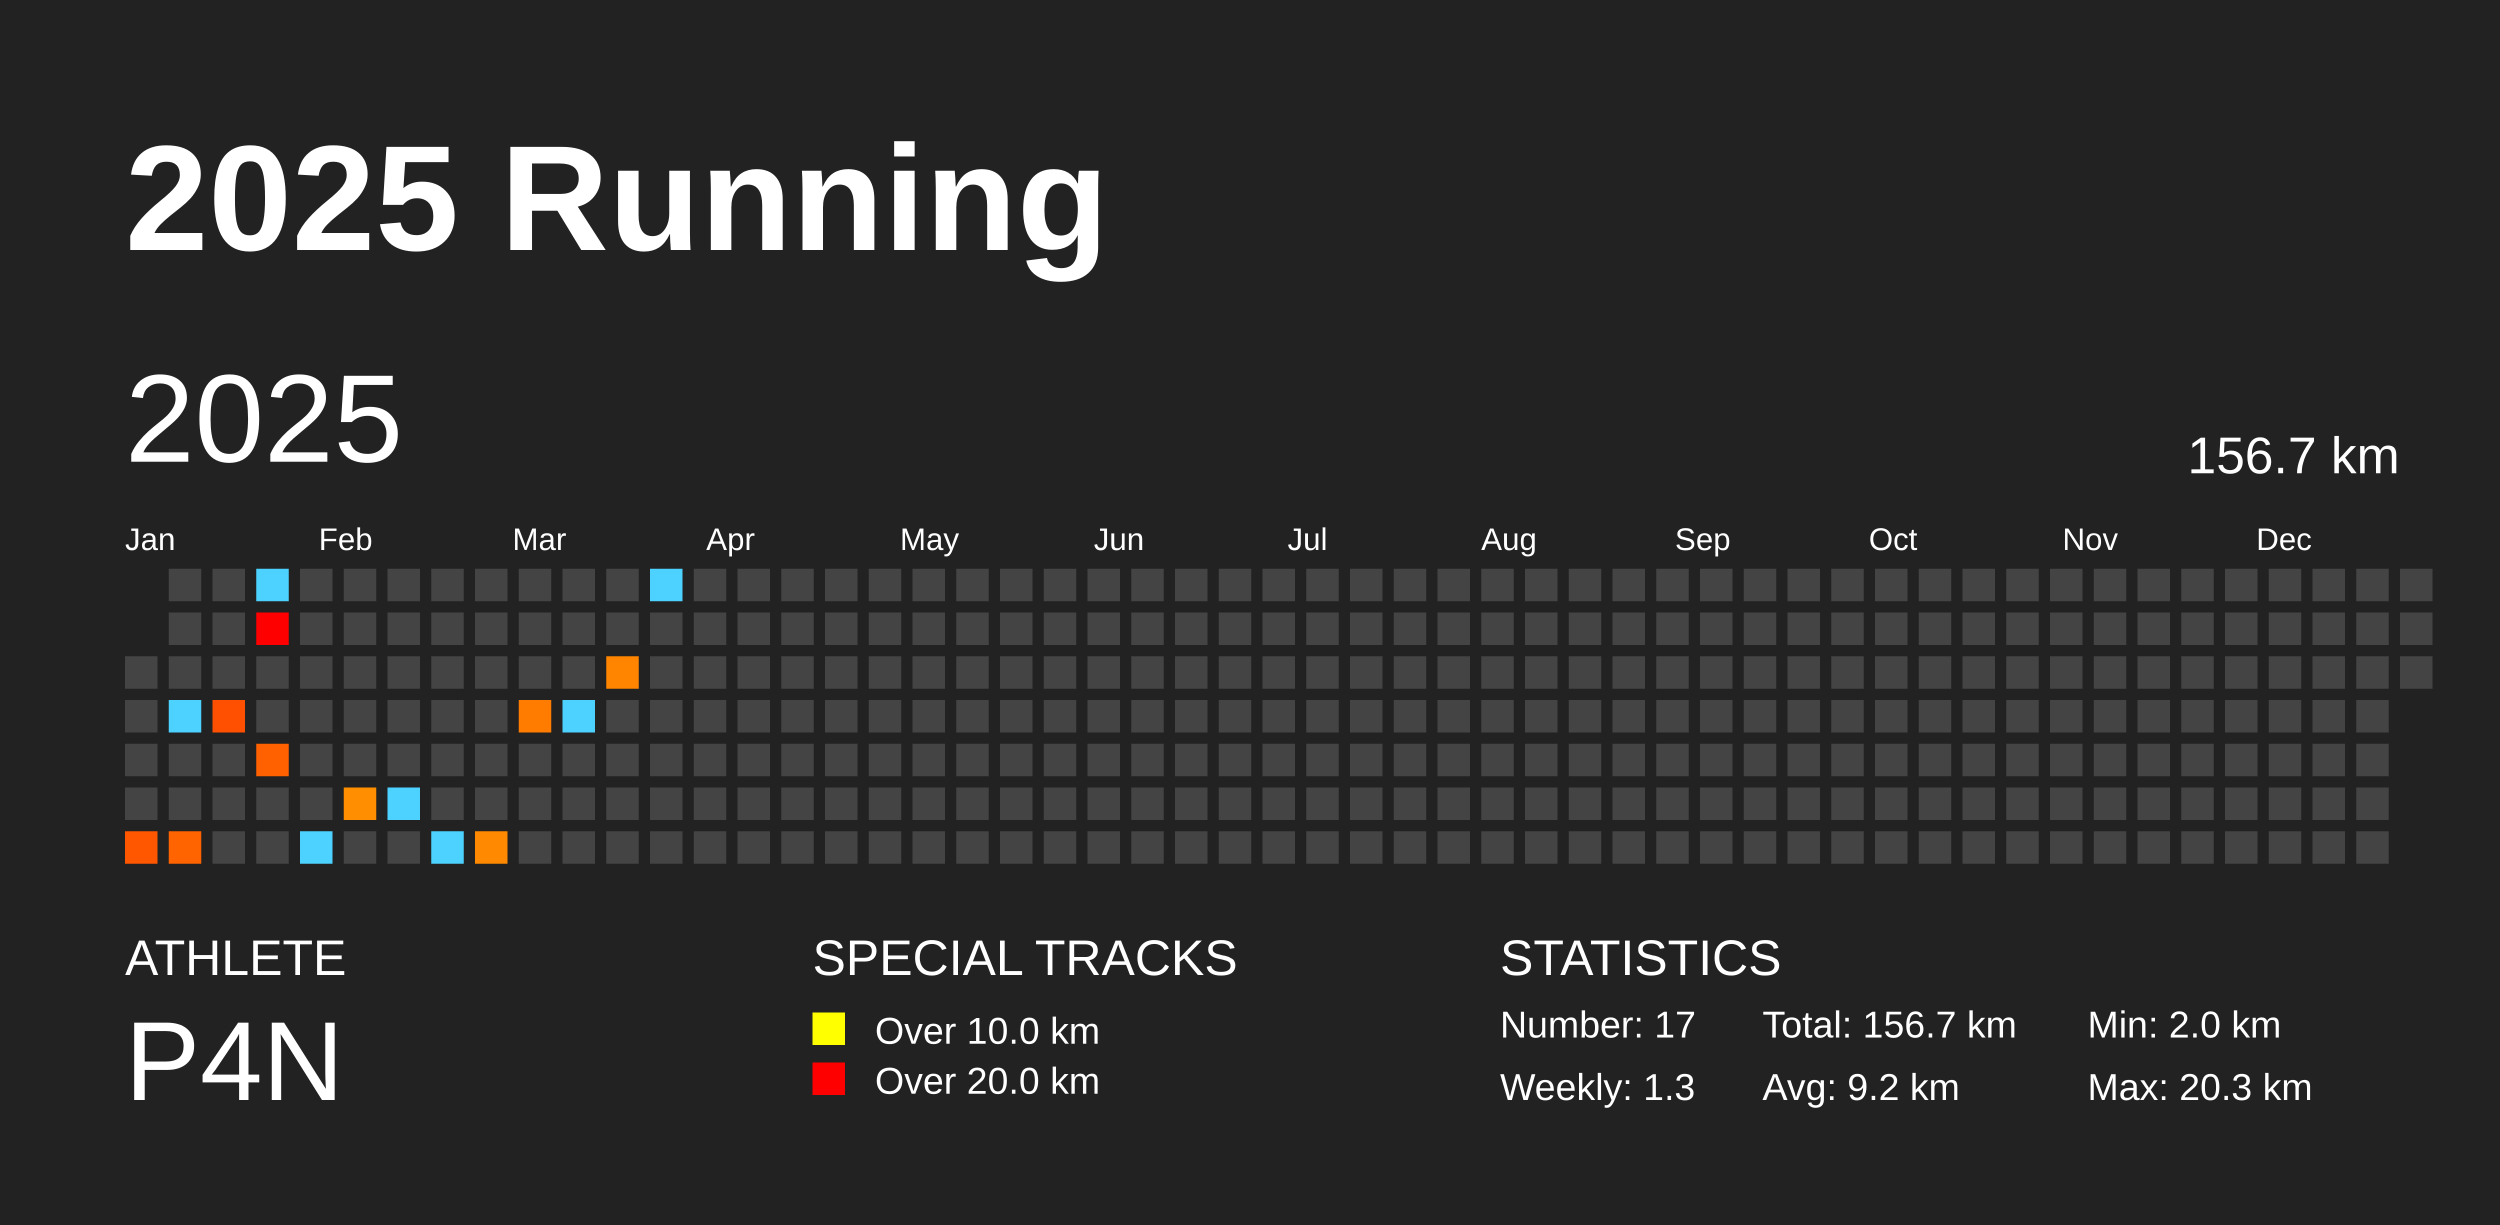
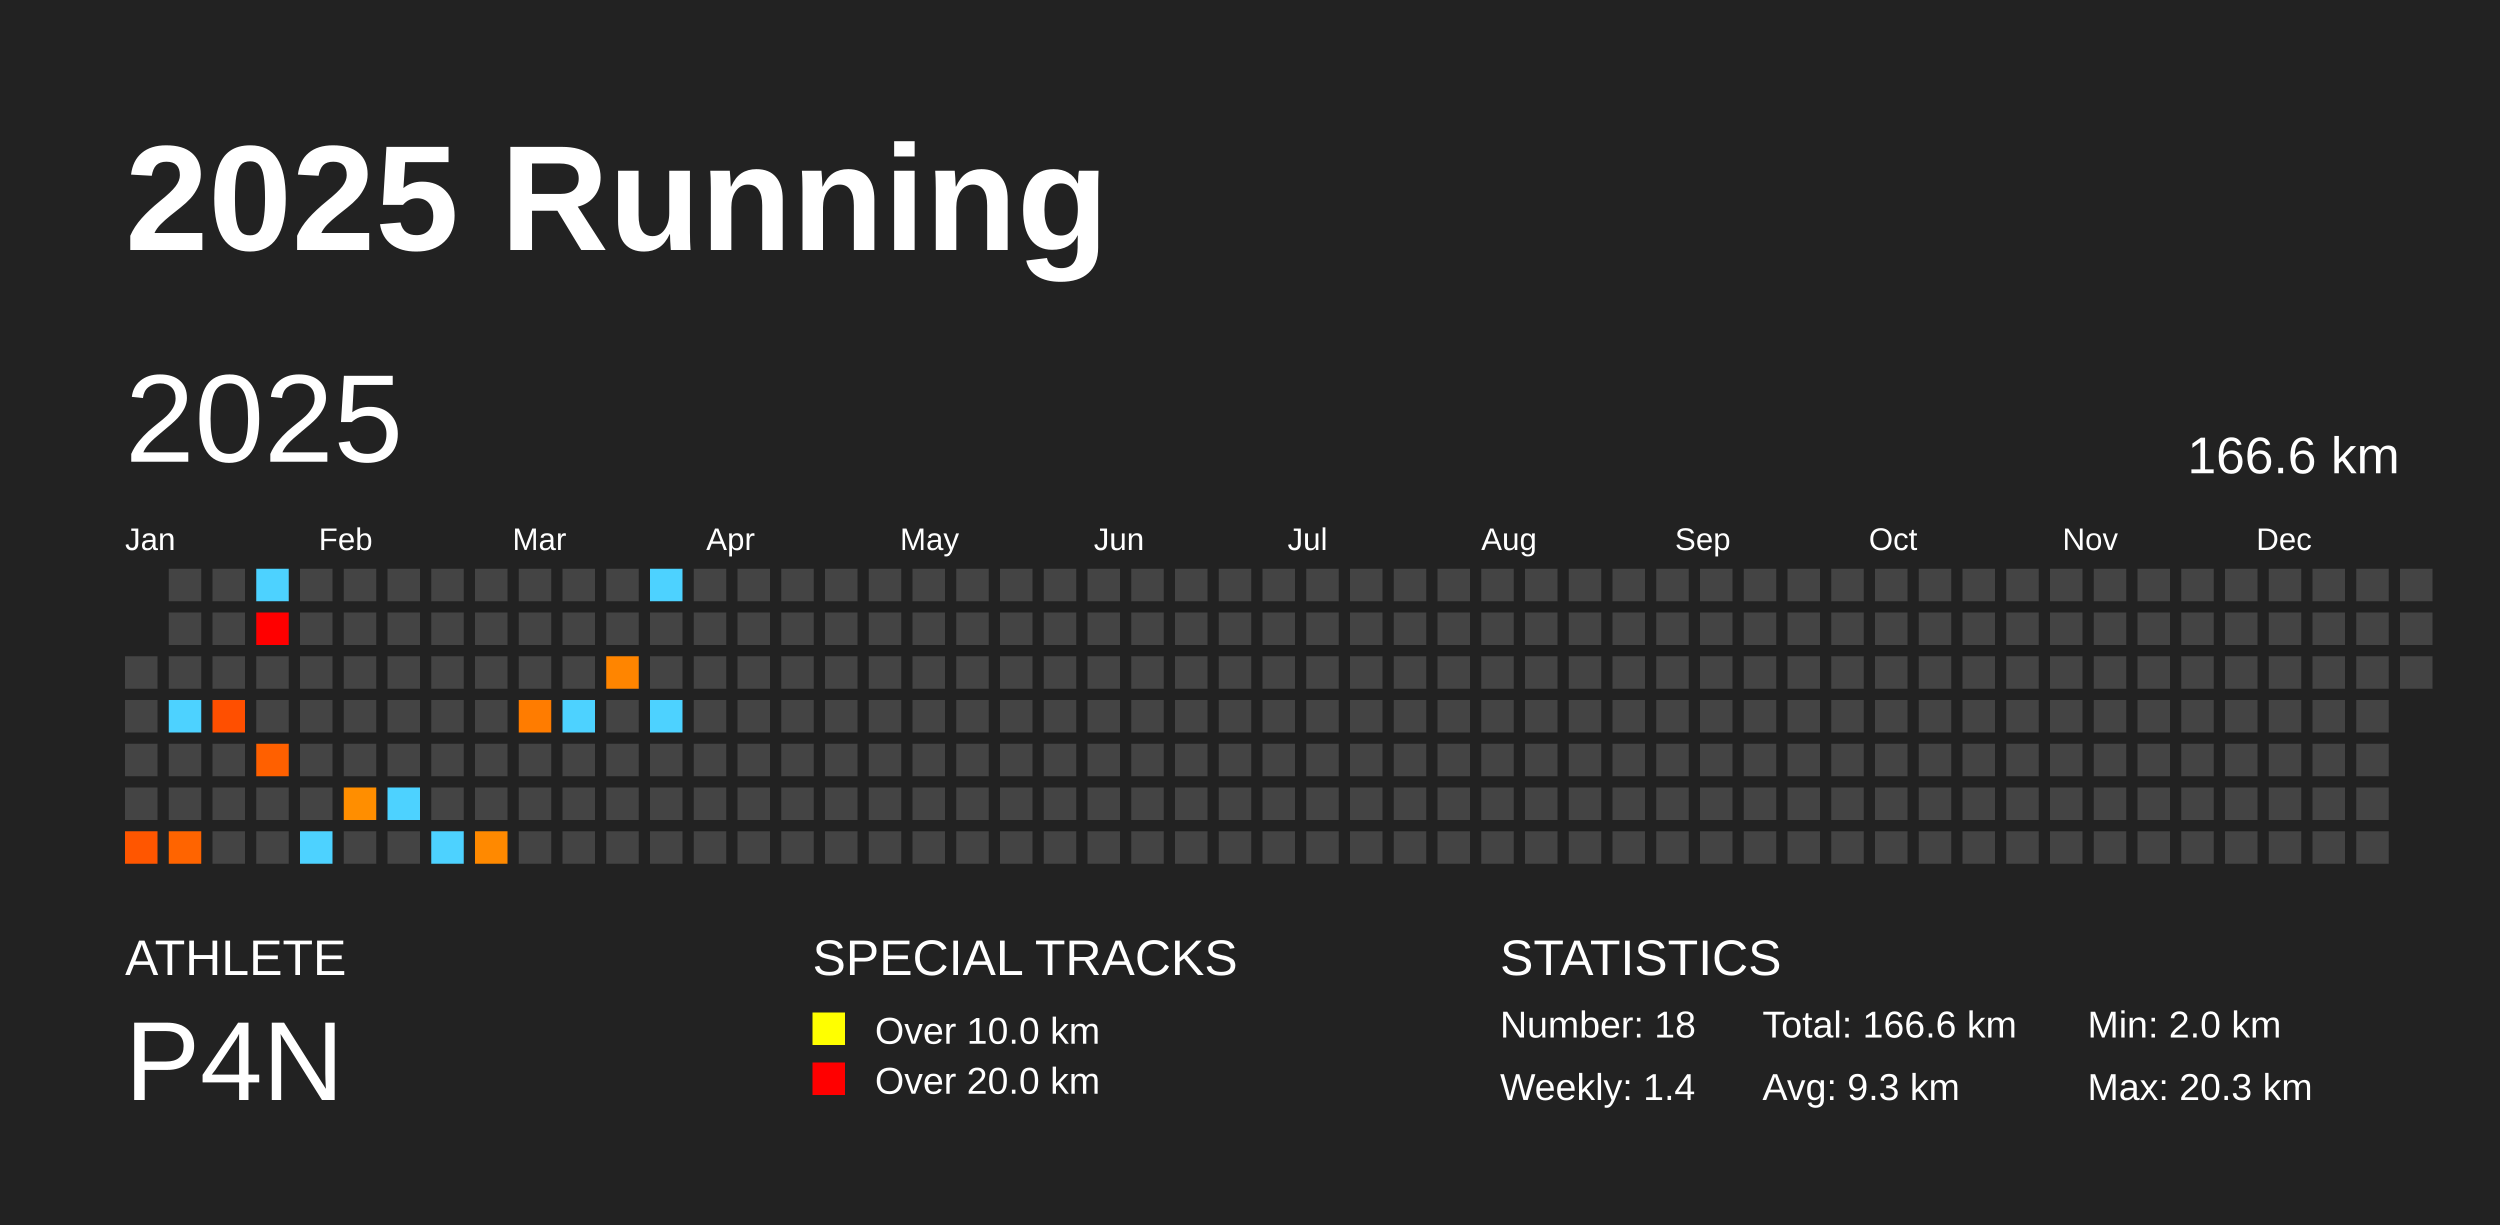
<svg xmlns="http://www.w3.org/2000/svg" baseProfile="full" height="98mm" version="1.1" viewBox="0,0,200,98" width="200mm">
  <defs />
  <rect fill="#222222" height="98" width="200" x="0" y="0" />
  <text fill="#FFFFFF" style="font-size:12px; font-family:Arial; font-weight:bold;" x="10" y="20">2025 Running</text>
  <text fill="#FFFFFF" style="font-size:4px; font-family:Arial" x="10" y="78">ATHLETE</text>
  <text fill="#FFFFFF" style="font-size:9px; font-family:Arial" x="10" y="88">P4N</text>
  <text fill="#FFFFFF" style="font-size:4px; font-family:Arial" x="65" y="78">SPECIAL TRACKS</text>
  <rect fill="yellow" height="2.6" width="2.6" x="65" y="81" />
  <text fill="#FFFFFF" style="font-size:3px; font-family:Arial" x="70" y="83.5">Over 10.0 km</text>
  <rect fill="red" height="2.6" width="2.6" x="65" y="85" />
  <text fill="#FFFFFF" style="font-size:3px; font-family:Arial" x="70" y="87.5">Over 20.0 km</text>
  <text fill="#FFFFFF" style="font-size:4px; font-family:Arial" x="120" y="78">STATISTICS</text>
-   <text fill="#FFFFFF" style="font-size:3px; font-family:Arial" x="120" y="83">Number: 17</text>
-   <text fill="#FFFFFF" style="font-size:3px; font-family:Arial" x="120" y="88">Weekly: 1.3</text>
-   <text fill="#FFFFFF" style="font-size:3px; font-family:Arial" x="141" y="83">Total: 156.7 km</text>
-   <text fill="#FFFFFF" style="font-size:3px; font-family:Arial" x="141" y="88">Avg: 9.2 km</text>
+   <text fill="#FFFFFF" style="font-size:3px; font-family:Arial" x="120" y="83">Number: 18</text>
+   <text fill="#FFFFFF" style="font-size:3px; font-family:Arial" x="120" y="88">Weekly: 1.4</text>
+   <text fill="#FFFFFF" style="font-size:3px; font-family:Arial" x="141" y="83">Total: 166.6 km</text>
+   <text fill="#FFFFFF" style="font-size:3px; font-family:Arial" x="141" y="88">Avg: 9.3 km</text>
  <text fill="#FFFFFF" style="font-size:3px; font-family:Arial" x="167" y="83">Min: 2.0 km</text>
  <text fill="#FFFFFF" style="font-size:3px; font-family:Arial" x="167" y="88">Max: 20.3 km</text>
  <text dominant-baseline="hanging" fill="#FFFFFF" style="font-size:10.0px; font-family:Arial;" x="10" y="30">2025</text>
-   <text dominant-baseline="hanging" fill="#FFFFFF" style="font-size:4.125px; font-family:Arial;" x="175" y="35">156.7 km</text>
+   <text dominant-baseline="hanging" fill="#FFFFFF" style="font-size:4.125px; font-family:Arial;" x="175" y="35">166.6 km</text>
  <text fill="#FFFFFF" style="font-size:2.5px; font-family:Arial" x="10.0" y="44">Jan</text>
  <text fill="#FFFFFF" style="font-size:2.5px; font-family:Arial" x="25.5" y="44">Feb</text>
  <text fill="#FFFFFF" style="font-size:2.5px; font-family:Arial" x="41.0" y="44">Mar</text>
  <text fill="#FFFFFF" style="font-size:2.5px; font-family:Arial" x="56.5" y="44">Apr</text>
  <text fill="#FFFFFF" style="font-size:2.5px; font-family:Arial" x="72.0" y="44">May</text>
  <text fill="#FFFFFF" style="font-size:2.5px; font-family:Arial" x="87.5" y="44">Jun</text>
  <text fill="#FFFFFF" style="font-size:2.5px; font-family:Arial" x="103.0" y="44">Jul</text>
  <text fill="#FFFFFF" style="font-size:2.5px; font-family:Arial" x="118.5" y="44">Aug</text>
  <text fill="#FFFFFF" style="font-size:2.5px; font-family:Arial" x="134.0" y="44">Sep</text>
  <text fill="#FFFFFF" style="font-size:2.5px; font-family:Arial" x="149.5" y="44">Oct</text>
  <text fill="#FFFFFF" style="font-size:2.5px; font-family:Arial" x="165.0" y="44">Nov</text>
  <text fill="#FFFFFF" style="font-size:2.5px; font-family:Arial" x="180.5" y="44">Dec</text>
  <rect fill="#444444" height="2.6" width="2.6" x="10.0" y="52.5" />
  <rect fill="#444444" height="2.6" width="2.6" x="10.0" y="56.0" />
  <rect fill="#444444" height="2.6" width="2.6" x="10.0" y="59.5" />
  <rect fill="#444444" height="2.6" width="2.6" x="10.0" y="63.0" />
  <rect fill="#ff5600" height="2.6" width="2.6" x="10.0" y="66.5" />
  <rect fill="#444444" height="2.6" width="2.6" x="13.5" y="45.5" />
  <rect fill="#444444" height="2.6" width="2.6" x="13.5" y="49.0" />
  <rect fill="#444444" height="2.6" width="2.6" x="13.5" y="52.5" />
  <rect fill="#4dd2ff" height="2.6" width="2.6" x="13.5" y="56.0" />
  <rect fill="#444444" height="2.6" width="2.6" x="13.5" y="59.5" />
  <rect fill="#444444" height="2.6" width="2.6" x="13.5" y="63.0" />
  <rect fill="#ff6400" height="2.6" width="2.6" x="13.5" y="66.5" />
  <rect fill="#444444" height="2.6" width="2.6" x="17.0" y="45.5" />
  <rect fill="#444444" height="2.6" width="2.6" x="17.0" y="49.0" />
  <rect fill="#444444" height="2.6" width="2.6" x="17.0" y="52.5" />
  <rect fill="#ff4f00" height="2.6" width="2.6" x="17.0" y="56.0" />
  <rect fill="#444444" height="2.6" width="2.6" x="17.0" y="59.5" />
  <rect fill="#444444" height="2.6" width="2.6" x="17.0" y="63.0" />
  <rect fill="#444444" height="2.6" width="2.6" x="17.0" y="66.5" />
  <rect fill="#4dd2ff" height="2.6" width="2.6" x="20.5" y="45.5" />
  <rect fill="red" height="2.6" width="2.6" x="20.5" y="49.0" />
  <rect fill="#444444" height="2.6" width="2.6" x="20.5" y="52.5" />
  <rect fill="#444444" height="2.6" width="2.6" x="20.5" y="56.0" />
  <rect fill="#ff6000" height="2.6" width="2.6" x="20.5" y="59.5" />
  <rect fill="#444444" height="2.6" width="2.6" x="20.5" y="63.0" />
  <rect fill="#444444" height="2.6" width="2.6" x="20.5" y="66.5" />
  <rect fill="#444444" height="2.6" width="2.6" x="24.0" y="45.5" />
  <rect fill="#444444" height="2.6" width="2.6" x="24.0" y="49.0" />
  <rect fill="#444444" height="2.6" width="2.6" x="24.0" y="52.5" />
  <rect fill="#444444" height="2.6" width="2.6" x="24.0" y="56.0" />
  <rect fill="#444444" height="2.6" width="2.6" x="24.0" y="59.5" />
  <rect fill="#444444" height="2.6" width="2.6" x="24.0" y="63.0" />
  <rect fill="#4dd2ff" height="2.6" width="2.6" x="24.0" y="66.5" />
  <rect fill="#444444" height="2.6" width="2.6" x="27.5" y="45.5" />
  <rect fill="#444444" height="2.6" width="2.6" x="27.5" y="49.0" />
  <rect fill="#444444" height="2.6" width="2.6" x="27.5" y="52.5" />
  <rect fill="#444444" height="2.6" width="2.6" x="27.5" y="56.0" />
  <rect fill="#444444" height="2.6" width="2.6" x="27.5" y="59.5" />
  <rect fill="#ff8e00" height="2.6" width="2.6" x="27.5" y="63.0" />
  <rect fill="#444444" height="2.6" width="2.6" x="27.5" y="66.5" />
  <rect fill="#444444" height="2.6" width="2.6" x="31.0" y="45.5" />
  <rect fill="#444444" height="2.6" width="2.6" x="31.0" y="49.0" />
  <rect fill="#444444" height="2.6" width="2.6" x="31.0" y="52.5" />
  <rect fill="#444444" height="2.6" width="2.6" x="31.0" y="56.0" />
  <rect fill="#444444" height="2.6" width="2.6" x="31.0" y="59.5" />
  <rect fill="#4dd2ff" height="2.6" width="2.6" x="31.0" y="63.0" />
  <rect fill="#444444" height="2.6" width="2.6" x="31.0" y="66.5" />
  <rect fill="#444444" height="2.6" width="2.6" x="34.5" y="45.5" />
  <rect fill="#444444" height="2.6" width="2.6" x="34.5" y="49.0" />
  <rect fill="#444444" height="2.6" width="2.6" x="34.5" y="52.5" />
  <rect fill="#444444" height="2.6" width="2.6" x="34.5" y="56.0" />
  <rect fill="#444444" height="2.6" width="2.6" x="34.5" y="59.5" />
  <rect fill="#444444" height="2.6" width="2.6" x="34.5" y="63.0" />
  <rect fill="#4dd2ff" height="2.6" width="2.6" x="34.5" y="66.5" />
  <rect fill="#444444" height="2.6" width="2.6" x="38.0" y="45.5" />
  <rect fill="#444444" height="2.6" width="2.6" x="38.0" y="49.0" />
  <rect fill="#444444" height="2.6" width="2.6" x="38.0" y="52.5" />
  <rect fill="#444444" height="2.6" width="2.6" x="38.0" y="56.0" />
  <rect fill="#444444" height="2.6" width="2.6" x="38.0" y="59.5" />
  <rect fill="#444444" height="2.6" width="2.6" x="38.0" y="63.0" />
  <rect fill="#ff8900" height="2.6" width="2.6" x="38.0" y="66.5" />
  <rect fill="#444444" height="2.6" width="2.6" x="41.5" y="45.5" />
  <rect fill="#444444" height="2.6" width="2.6" x="41.5" y="49.0" />
  <rect fill="#444444" height="2.6" width="2.6" x="41.5" y="52.5" />
  <rect fill="#ff7c00" height="2.6" width="2.6" x="41.5" y="56.0" />
  <rect fill="#444444" height="2.6" width="2.6" x="41.5" y="59.5" />
  <rect fill="#444444" height="2.6" width="2.6" x="41.5" y="63.0" />
  <rect fill="#444444" height="2.6" width="2.6" x="41.5" y="66.5" />
  <rect fill="#444444" height="2.6" width="2.6" x="45.0" y="45.5" />
  <rect fill="#444444" height="2.6" width="2.6" x="45.0" y="49.0" />
  <rect fill="#444444" height="2.6" width="2.6" x="45.0" y="52.5" />
  <rect fill="#4dd2ff" height="2.6" width="2.6" x="45.0" y="56.0" />
  <rect fill="#444444" height="2.6" width="2.6" x="45.0" y="59.5" />
  <rect fill="#444444" height="2.6" width="2.6" x="45.0" y="63.0" />
  <rect fill="#444444" height="2.6" width="2.6" x="45.0" y="66.5" />
  <rect fill="#444444" height="2.6" width="2.6" x="48.5" y="45.5" />
  <rect fill="#444444" height="2.6" width="2.6" x="48.5" y="49.0" />
  <rect fill="#ff8500" height="2.6" width="2.6" x="48.5" y="52.5" />
  <rect fill="#444444" height="2.6" width="2.6" x="48.5" y="56.0" />
  <rect fill="#444444" height="2.6" width="2.6" x="48.5" y="59.5" />
  <rect fill="#444444" height="2.6" width="2.6" x="48.5" y="63.0" />
  <rect fill="#444444" height="2.6" width="2.6" x="48.5" y="66.5" />
  <rect fill="#4dd2ff" height="2.6" width="2.6" x="52.0" y="45.5" />
  <rect fill="#444444" height="2.6" width="2.6" x="52.0" y="49.0" />
  <rect fill="#444444" height="2.6" width="2.6" x="52.0" y="52.5" />
-   <rect fill="#444444" height="2.6" width="2.6" x="52.0" y="56.0" />
+   <rect fill="#4dd2ff" height="2.6" width="2.6" x="52.0" y="56.0" />
  <rect fill="#444444" height="2.6" width="2.6" x="52.0" y="59.5" />
  <rect fill="#444444" height="2.6" width="2.6" x="52.0" y="63.0" />
  <rect fill="#444444" height="2.6" width="2.6" x="52.0" y="66.5" />
  <rect fill="#444444" height="2.6" width="2.6" x="55.5" y="45.5" />
  <rect fill="#444444" height="2.6" width="2.6" x="55.5" y="49.0" />
  <rect fill="#444444" height="2.6" width="2.6" x="55.5" y="52.5" />
  <rect fill="#444444" height="2.6" width="2.6" x="55.5" y="56.0" />
  <rect fill="#444444" height="2.6" width="2.6" x="55.5" y="59.5" />
  <rect fill="#444444" height="2.6" width="2.6" x="55.5" y="63.0" />
  <rect fill="#444444" height="2.6" width="2.6" x="55.5" y="66.5" />
  <rect fill="#444444" height="2.6" width="2.6" x="59.0" y="45.5" />
  <rect fill="#444444" height="2.6" width="2.6" x="59.0" y="49.0" />
  <rect fill="#444444" height="2.6" width="2.6" x="59.0" y="52.5" />
  <rect fill="#444444" height="2.6" width="2.6" x="59.0" y="56.0" />
  <rect fill="#444444" height="2.6" width="2.6" x="59.0" y="59.5" />
  <rect fill="#444444" height="2.6" width="2.6" x="59.0" y="63.0" />
  <rect fill="#444444" height="2.6" width="2.6" x="59.0" y="66.5" />
  <rect fill="#444444" height="2.6" width="2.6" x="62.5" y="45.5" />
  <rect fill="#444444" height="2.6" width="2.6" x="62.5" y="49.0" />
  <rect fill="#444444" height="2.6" width="2.6" x="62.5" y="52.5" />
  <rect fill="#444444" height="2.6" width="2.6" x="62.5" y="56.0" />
  <rect fill="#444444" height="2.6" width="2.6" x="62.5" y="59.5" />
  <rect fill="#444444" height="2.6" width="2.6" x="62.5" y="63.0" />
  <rect fill="#444444" height="2.6" width="2.6" x="62.5" y="66.5" />
  <rect fill="#444444" height="2.6" width="2.6" x="66.0" y="45.5" />
  <rect fill="#444444" height="2.6" width="2.6" x="66.0" y="49.0" />
  <rect fill="#444444" height="2.6" width="2.6" x="66.0" y="52.5" />
  <rect fill="#444444" height="2.6" width="2.6" x="66.0" y="56.0" />
  <rect fill="#444444" height="2.6" width="2.6" x="66.0" y="59.5" />
  <rect fill="#444444" height="2.6" width="2.6" x="66.0" y="63.0" />
  <rect fill="#444444" height="2.6" width="2.6" x="66.0" y="66.5" />
  <rect fill="#444444" height="2.6" width="2.6" x="69.5" y="45.5" />
  <rect fill="#444444" height="2.6" width="2.6" x="69.5" y="49.0" />
  <rect fill="#444444" height="2.6" width="2.6" x="69.5" y="52.5" />
  <rect fill="#444444" height="2.6" width="2.6" x="69.5" y="56.0" />
  <rect fill="#444444" height="2.6" width="2.6" x="69.5" y="59.5" />
  <rect fill="#444444" height="2.6" width="2.6" x="69.5" y="63.0" />
  <rect fill="#444444" height="2.6" width="2.6" x="69.5" y="66.5" />
  <rect fill="#444444" height="2.6" width="2.6" x="73.0" y="45.5" />
  <rect fill="#444444" height="2.6" width="2.6" x="73.0" y="49.0" />
  <rect fill="#444444" height="2.6" width="2.6" x="73.0" y="52.5" />
  <rect fill="#444444" height="2.6" width="2.6" x="73.0" y="56.0" />
  <rect fill="#444444" height="2.6" width="2.6" x="73.0" y="59.5" />
  <rect fill="#444444" height="2.6" width="2.6" x="73.0" y="63.0" />
  <rect fill="#444444" height="2.6" width="2.6" x="73.0" y="66.5" />
  <rect fill="#444444" height="2.6" width="2.6" x="76.5" y="45.5" />
  <rect fill="#444444" height="2.6" width="2.6" x="76.5" y="49.0" />
  <rect fill="#444444" height="2.6" width="2.6" x="76.5" y="52.5" />
  <rect fill="#444444" height="2.6" width="2.6" x="76.5" y="56.0" />
  <rect fill="#444444" height="2.6" width="2.6" x="76.5" y="59.5" />
  <rect fill="#444444" height="2.6" width="2.6" x="76.5" y="63.0" />
  <rect fill="#444444" height="2.6" width="2.6" x="76.5" y="66.5" />
  <rect fill="#444444" height="2.6" width="2.6" x="80.0" y="45.5" />
  <rect fill="#444444" height="2.6" width="2.6" x="80.0" y="49.0" />
  <rect fill="#444444" height="2.6" width="2.6" x="80.0" y="52.5" />
  <rect fill="#444444" height="2.6" width="2.6" x="80.0" y="56.0" />
  <rect fill="#444444" height="2.6" width="2.6" x="80.0" y="59.5" />
  <rect fill="#444444" height="2.6" width="2.6" x="80.0" y="63.0" />
  <rect fill="#444444" height="2.6" width="2.6" x="80.0" y="66.5" />
  <rect fill="#444444" height="2.6" width="2.6" x="83.5" y="45.5" />
  <rect fill="#444444" height="2.6" width="2.6" x="83.5" y="49.0" />
  <rect fill="#444444" height="2.6" width="2.6" x="83.5" y="52.5" />
  <rect fill="#444444" height="2.6" width="2.6" x="83.5" y="56.0" />
  <rect fill="#444444" height="2.6" width="2.6" x="83.5" y="59.5" />
  <rect fill="#444444" height="2.6" width="2.6" x="83.5" y="63.0" />
  <rect fill="#444444" height="2.6" width="2.6" x="83.5" y="66.5" />
  <rect fill="#444444" height="2.6" width="2.6" x="87.0" y="45.5" />
  <rect fill="#444444" height="2.6" width="2.6" x="87.0" y="49.0" />
  <rect fill="#444444" height="2.6" width="2.6" x="87.0" y="52.5" />
  <rect fill="#444444" height="2.6" width="2.6" x="87.0" y="56.0" />
  <rect fill="#444444" height="2.6" width="2.6" x="87.0" y="59.5" />
  <rect fill="#444444" height="2.6" width="2.6" x="87.0" y="63.0" />
  <rect fill="#444444" height="2.6" width="2.6" x="87.0" y="66.5" />
  <rect fill="#444444" height="2.6" width="2.6" x="90.5" y="45.5" />
  <rect fill="#444444" height="2.6" width="2.6" x="90.5" y="49.0" />
  <rect fill="#444444" height="2.6" width="2.6" x="90.5" y="52.5" />
  <rect fill="#444444" height="2.6" width="2.6" x="90.5" y="56.0" />
  <rect fill="#444444" height="2.6" width="2.6" x="90.5" y="59.5" />
  <rect fill="#444444" height="2.6" width="2.6" x="90.5" y="63.0" />
  <rect fill="#444444" height="2.6" width="2.6" x="90.5" y="66.5" />
  <rect fill="#444444" height="2.6" width="2.6" x="94.0" y="45.5" />
  <rect fill="#444444" height="2.6" width="2.6" x="94.0" y="49.0" />
  <rect fill="#444444" height="2.6" width="2.6" x="94.0" y="52.5" />
  <rect fill="#444444" height="2.6" width="2.6" x="94.0" y="56.0" />
  <rect fill="#444444" height="2.6" width="2.6" x="94.0" y="59.5" />
  <rect fill="#444444" height="2.6" width="2.6" x="94.0" y="63.0" />
  <rect fill="#444444" height="2.6" width="2.6" x="94.0" y="66.5" />
  <rect fill="#444444" height="2.6" width="2.6" x="97.5" y="45.5" />
  <rect fill="#444444" height="2.6" width="2.6" x="97.5" y="49.0" />
  <rect fill="#444444" height="2.6" width="2.6" x="97.5" y="52.5" />
  <rect fill="#444444" height="2.6" width="2.6" x="97.5" y="56.0" />
  <rect fill="#444444" height="2.6" width="2.6" x="97.5" y="59.5" />
  <rect fill="#444444" height="2.6" width="2.6" x="97.5" y="63.0" />
  <rect fill="#444444" height="2.6" width="2.6" x="97.5" y="66.5" />
  <rect fill="#444444" height="2.6" width="2.6" x="101.0" y="45.5" />
  <rect fill="#444444" height="2.6" width="2.6" x="101.0" y="49.0" />
  <rect fill="#444444" height="2.6" width="2.6" x="101.0" y="52.5" />
  <rect fill="#444444" height="2.6" width="2.6" x="101.0" y="56.0" />
  <rect fill="#444444" height="2.6" width="2.6" x="101.0" y="59.5" />
  <rect fill="#444444" height="2.6" width="2.6" x="101.0" y="63.0" />
  <rect fill="#444444" height="2.6" width="2.6" x="101.0" y="66.5" />
  <rect fill="#444444" height="2.6" width="2.6" x="104.5" y="45.5" />
  <rect fill="#444444" height="2.6" width="2.6" x="104.5" y="49.0" />
  <rect fill="#444444" height="2.6" width="2.6" x="104.5" y="52.5" />
  <rect fill="#444444" height="2.6" width="2.6" x="104.5" y="56.0" />
  <rect fill="#444444" height="2.6" width="2.6" x="104.5" y="59.5" />
  <rect fill="#444444" height="2.6" width="2.6" x="104.5" y="63.0" />
  <rect fill="#444444" height="2.6" width="2.6" x="104.5" y="66.5" />
  <rect fill="#444444" height="2.6" width="2.6" x="108.0" y="45.5" />
  <rect fill="#444444" height="2.6" width="2.6" x="108.0" y="49.0" />
  <rect fill="#444444" height="2.6" width="2.6" x="108.0" y="52.5" />
  <rect fill="#444444" height="2.6" width="2.6" x="108.0" y="56.0" />
  <rect fill="#444444" height="2.6" width="2.6" x="108.0" y="59.5" />
  <rect fill="#444444" height="2.6" width="2.6" x="108.0" y="63.0" />
  <rect fill="#444444" height="2.6" width="2.6" x="108.0" y="66.5" />
  <rect fill="#444444" height="2.6" width="2.6" x="111.5" y="45.5" />
  <rect fill="#444444" height="2.6" width="2.6" x="111.5" y="49.0" />
  <rect fill="#444444" height="2.6" width="2.6" x="111.5" y="52.5" />
  <rect fill="#444444" height="2.6" width="2.6" x="111.5" y="56.0" />
  <rect fill="#444444" height="2.6" width="2.6" x="111.5" y="59.5" />
  <rect fill="#444444" height="2.6" width="2.6" x="111.5" y="63.0" />
  <rect fill="#444444" height="2.6" width="2.6" x="111.5" y="66.5" />
  <rect fill="#444444" height="2.6" width="2.6" x="115.0" y="45.5" />
  <rect fill="#444444" height="2.6" width="2.6" x="115.0" y="49.0" />
  <rect fill="#444444" height="2.6" width="2.6" x="115.0" y="52.5" />
  <rect fill="#444444" height="2.6" width="2.6" x="115.0" y="56.0" />
  <rect fill="#444444" height="2.6" width="2.6" x="115.0" y="59.5" />
  <rect fill="#444444" height="2.6" width="2.6" x="115.0" y="63.0" />
  <rect fill="#444444" height="2.6" width="2.6" x="115.0" y="66.5" />
  <rect fill="#444444" height="2.6" width="2.6" x="118.5" y="45.5" />
  <rect fill="#444444" height="2.6" width="2.6" x="118.5" y="49.0" />
  <rect fill="#444444" height="2.6" width="2.6" x="118.5" y="52.5" />
  <rect fill="#444444" height="2.6" width="2.6" x="118.5" y="56.0" />
  <rect fill="#444444" height="2.6" width="2.6" x="118.5" y="59.5" />
  <rect fill="#444444" height="2.6" width="2.6" x="118.5" y="63.0" />
  <rect fill="#444444" height="2.6" width="2.6" x="118.5" y="66.5" />
  <rect fill="#444444" height="2.6" width="2.6" x="122.0" y="45.5" />
  <rect fill="#444444" height="2.6" width="2.6" x="122.0" y="49.0" />
  <rect fill="#444444" height="2.6" width="2.6" x="122.0" y="52.5" />
  <rect fill="#444444" height="2.6" width="2.6" x="122.0" y="56.0" />
  <rect fill="#444444" height="2.6" width="2.6" x="122.0" y="59.5" />
  <rect fill="#444444" height="2.6" width="2.6" x="122.0" y="63.0" />
  <rect fill="#444444" height="2.6" width="2.6" x="122.0" y="66.5" />
  <rect fill="#444444" height="2.6" width="2.6" x="125.5" y="45.5" />
  <rect fill="#444444" height="2.6" width="2.6" x="125.5" y="49.0" />
  <rect fill="#444444" height="2.6" width="2.6" x="125.5" y="52.5" />
  <rect fill="#444444" height="2.6" width="2.6" x="125.5" y="56.0" />
  <rect fill="#444444" height="2.6" width="2.6" x="125.5" y="59.5" />
  <rect fill="#444444" height="2.6" width="2.6" x="125.5" y="63.0" />
  <rect fill="#444444" height="2.6" width="2.6" x="125.5" y="66.5" />
  <rect fill="#444444" height="2.6" width="2.6" x="129.0" y="45.5" />
  <rect fill="#444444" height="2.6" width="2.6" x="129.0" y="49.0" />
  <rect fill="#444444" height="2.6" width="2.6" x="129.0" y="52.5" />
  <rect fill="#444444" height="2.6" width="2.6" x="129.0" y="56.0" />
  <rect fill="#444444" height="2.6" width="2.6" x="129.0" y="59.5" />
  <rect fill="#444444" height="2.6" width="2.6" x="129.0" y="63.0" />
  <rect fill="#444444" height="2.6" width="2.6" x="129.0" y="66.5" />
  <rect fill="#444444" height="2.6" width="2.6" x="132.5" y="45.5" />
  <rect fill="#444444" height="2.6" width="2.6" x="132.5" y="49.0" />
  <rect fill="#444444" height="2.6" width="2.6" x="132.5" y="52.5" />
  <rect fill="#444444" height="2.6" width="2.6" x="132.5" y="56.0" />
  <rect fill="#444444" height="2.6" width="2.6" x="132.5" y="59.5" />
  <rect fill="#444444" height="2.6" width="2.6" x="132.5" y="63.0" />
  <rect fill="#444444" height="2.6" width="2.6" x="132.5" y="66.5" />
  <rect fill="#444444" height="2.6" width="2.6" x="136.0" y="45.5" />
  <rect fill="#444444" height="2.6" width="2.6" x="136.0" y="49.0" />
  <rect fill="#444444" height="2.6" width="2.6" x="136.0" y="52.5" />
  <rect fill="#444444" height="2.6" width="2.6" x="136.0" y="56.0" />
  <rect fill="#444444" height="2.6" width="2.6" x="136.0" y="59.5" />
  <rect fill="#444444" height="2.6" width="2.6" x="136.0" y="63.0" />
  <rect fill="#444444" height="2.6" width="2.6" x="136.0" y="66.5" />
  <rect fill="#444444" height="2.6" width="2.6" x="139.5" y="45.5" />
  <rect fill="#444444" height="2.6" width="2.6" x="139.5" y="49.0" />
  <rect fill="#444444" height="2.6" width="2.6" x="139.5" y="52.5" />
  <rect fill="#444444" height="2.6" width="2.6" x="139.5" y="56.0" />
  <rect fill="#444444" height="2.6" width="2.6" x="139.5" y="59.5" />
  <rect fill="#444444" height="2.6" width="2.6" x="139.5" y="63.0" />
  <rect fill="#444444" height="2.6" width="2.6" x="139.5" y="66.5" />
  <rect fill="#444444" height="2.6" width="2.6" x="143.0" y="45.5" />
  <rect fill="#444444" height="2.6" width="2.6" x="143.0" y="49.0" />
  <rect fill="#444444" height="2.6" width="2.6" x="143.0" y="52.5" />
  <rect fill="#444444" height="2.6" width="2.6" x="143.0" y="56.0" />
  <rect fill="#444444" height="2.6" width="2.6" x="143.0" y="59.5" />
  <rect fill="#444444" height="2.6" width="2.6" x="143.0" y="63.0" />
  <rect fill="#444444" height="2.6" width="2.6" x="143.0" y="66.5" />
  <rect fill="#444444" height="2.6" width="2.6" x="146.5" y="45.5" />
  <rect fill="#444444" height="2.6" width="2.6" x="146.5" y="49.0" />
  <rect fill="#444444" height="2.6" width="2.6" x="146.5" y="52.5" />
  <rect fill="#444444" height="2.6" width="2.6" x="146.5" y="56.0" />
  <rect fill="#444444" height="2.6" width="2.6" x="146.5" y="59.5" />
  <rect fill="#444444" height="2.6" width="2.6" x="146.5" y="63.0" />
  <rect fill="#444444" height="2.6" width="2.6" x="146.5" y="66.5" />
  <rect fill="#444444" height="2.6" width="2.6" x="150.0" y="45.5" />
  <rect fill="#444444" height="2.6" width="2.6" x="150.0" y="49.0" />
  <rect fill="#444444" height="2.6" width="2.6" x="150.0" y="52.5" />
  <rect fill="#444444" height="2.6" width="2.6" x="150.0" y="56.0" />
  <rect fill="#444444" height="2.6" width="2.6" x="150.0" y="59.5" />
  <rect fill="#444444" height="2.6" width="2.6" x="150.0" y="63.0" />
  <rect fill="#444444" height="2.6" width="2.6" x="150.0" y="66.5" />
  <rect fill="#444444" height="2.6" width="2.6" x="153.5" y="45.5" />
  <rect fill="#444444" height="2.6" width="2.6" x="153.5" y="49.0" />
  <rect fill="#444444" height="2.6" width="2.6" x="153.5" y="52.5" />
  <rect fill="#444444" height="2.6" width="2.6" x="153.5" y="56.0" />
  <rect fill="#444444" height="2.6" width="2.6" x="153.5" y="59.5" />
  <rect fill="#444444" height="2.6" width="2.6" x="153.5" y="63.0" />
  <rect fill="#444444" height="2.6" width="2.6" x="153.5" y="66.5" />
  <rect fill="#444444" height="2.6" width="2.6" x="157.0" y="45.5" />
  <rect fill="#444444" height="2.6" width="2.6" x="157.0" y="49.0" />
  <rect fill="#444444" height="2.6" width="2.6" x="157.0" y="52.5" />
  <rect fill="#444444" height="2.6" width="2.6" x="157.0" y="56.0" />
  <rect fill="#444444" height="2.6" width="2.6" x="157.0" y="59.5" />
  <rect fill="#444444" height="2.6" width="2.6" x="157.0" y="63.0" />
  <rect fill="#444444" height="2.6" width="2.6" x="157.0" y="66.5" />
  <rect fill="#444444" height="2.6" width="2.6" x="160.5" y="45.5" />
  <rect fill="#444444" height="2.6" width="2.6" x="160.5" y="49.0" />
  <rect fill="#444444" height="2.6" width="2.6" x="160.5" y="52.5" />
  <rect fill="#444444" height="2.6" width="2.6" x="160.5" y="56.0" />
  <rect fill="#444444" height="2.6" width="2.6" x="160.5" y="59.5" />
  <rect fill="#444444" height="2.6" width="2.6" x="160.5" y="63.0" />
  <rect fill="#444444" height="2.6" width="2.6" x="160.5" y="66.5" />
  <rect fill="#444444" height="2.6" width="2.6" x="164.0" y="45.5" />
  <rect fill="#444444" height="2.6" width="2.6" x="164.0" y="49.0" />
  <rect fill="#444444" height="2.6" width="2.6" x="164.0" y="52.5" />
  <rect fill="#444444" height="2.6" width="2.6" x="164.0" y="56.0" />
  <rect fill="#444444" height="2.6" width="2.6" x="164.0" y="59.5" />
  <rect fill="#444444" height="2.6" width="2.6" x="164.0" y="63.0" />
  <rect fill="#444444" height="2.6" width="2.6" x="164.0" y="66.5" />
  <rect fill="#444444" height="2.6" width="2.6" x="167.5" y="45.5" />
  <rect fill="#444444" height="2.6" width="2.6" x="167.5" y="49.0" />
  <rect fill="#444444" height="2.6" width="2.6" x="167.5" y="52.5" />
  <rect fill="#444444" height="2.6" width="2.6" x="167.5" y="56.0" />
  <rect fill="#444444" height="2.6" width="2.6" x="167.5" y="59.5" />
  <rect fill="#444444" height="2.6" width="2.6" x="167.5" y="63.0" />
  <rect fill="#444444" height="2.6" width="2.6" x="167.5" y="66.5" />
  <rect fill="#444444" height="2.6" width="2.6" x="171.0" y="45.5" />
  <rect fill="#444444" height="2.6" width="2.6" x="171.0" y="49.0" />
  <rect fill="#444444" height="2.6" width="2.6" x="171.0" y="52.5" />
  <rect fill="#444444" height="2.6" width="2.6" x="171.0" y="56.0" />
  <rect fill="#444444" height="2.6" width="2.6" x="171.0" y="59.5" />
  <rect fill="#444444" height="2.6" width="2.6" x="171.0" y="63.0" />
  <rect fill="#444444" height="2.6" width="2.6" x="171.0" y="66.5" />
  <rect fill="#444444" height="2.6" width="2.6" x="174.5" y="45.5" />
  <rect fill="#444444" height="2.6" width="2.6" x="174.5" y="49.0" />
  <rect fill="#444444" height="2.6" width="2.6" x="174.5" y="52.5" />
  <rect fill="#444444" height="2.6" width="2.6" x="174.5" y="56.0" />
  <rect fill="#444444" height="2.6" width="2.6" x="174.5" y="59.5" />
  <rect fill="#444444" height="2.6" width="2.6" x="174.5" y="63.0" />
  <rect fill="#444444" height="2.6" width="2.6" x="174.5" y="66.5" />
  <rect fill="#444444" height="2.6" width="2.6" x="178.0" y="45.5" />
  <rect fill="#444444" height="2.6" width="2.6" x="178.0" y="49.0" />
  <rect fill="#444444" height="2.6" width="2.6" x="178.0" y="52.5" />
  <rect fill="#444444" height="2.6" width="2.6" x="178.0" y="56.0" />
  <rect fill="#444444" height="2.6" width="2.6" x="178.0" y="59.5" />
  <rect fill="#444444" height="2.6" width="2.6" x="178.0" y="63.0" />
  <rect fill="#444444" height="2.6" width="2.6" x="178.0" y="66.5" />
  <rect fill="#444444" height="2.6" width="2.6" x="181.5" y="45.5" />
  <rect fill="#444444" height="2.6" width="2.6" x="181.5" y="49.0" />
  <rect fill="#444444" height="2.6" width="2.6" x="181.5" y="52.5" />
  <rect fill="#444444" height="2.6" width="2.6" x="181.5" y="56.0" />
  <rect fill="#444444" height="2.6" width="2.6" x="181.5" y="59.5" />
  <rect fill="#444444" height="2.6" width="2.6" x="181.5" y="63.0" />
  <rect fill="#444444" height="2.6" width="2.6" x="181.5" y="66.5" />
  <rect fill="#444444" height="2.6" width="2.6" x="185.0" y="45.5" />
  <rect fill="#444444" height="2.6" width="2.6" x="185.0" y="49.0" />
  <rect fill="#444444" height="2.6" width="2.6" x="185.0" y="52.5" />
  <rect fill="#444444" height="2.6" width="2.6" x="185.0" y="56.0" />
  <rect fill="#444444" height="2.6" width="2.6" x="185.0" y="59.5" />
  <rect fill="#444444" height="2.6" width="2.6" x="185.0" y="63.0" />
  <rect fill="#444444" height="2.6" width="2.6" x="185.0" y="66.5" />
  <rect fill="#444444" height="2.6" width="2.6" x="188.5" y="45.5" />
  <rect fill="#444444" height="2.6" width="2.6" x="188.5" y="49.0" />
  <rect fill="#444444" height="2.6" width="2.6" x="188.5" y="52.5" />
  <rect fill="#444444" height="2.6" width="2.6" x="188.5" y="56.0" />
  <rect fill="#444444" height="2.6" width="2.6" x="188.5" y="59.5" />
  <rect fill="#444444" height="2.6" width="2.6" x="188.5" y="63.0" />
  <rect fill="#444444" height="2.6" width="2.6" x="188.5" y="66.5" />
  <rect fill="#444444" height="2.6" width="2.6" x="192.0" y="45.5" />
  <rect fill="#444444" height="2.6" width="2.6" x="192.0" y="49.0" />
  <rect fill="#444444" height="2.6" width="2.6" x="192.0" y="52.5" />
</svg>
